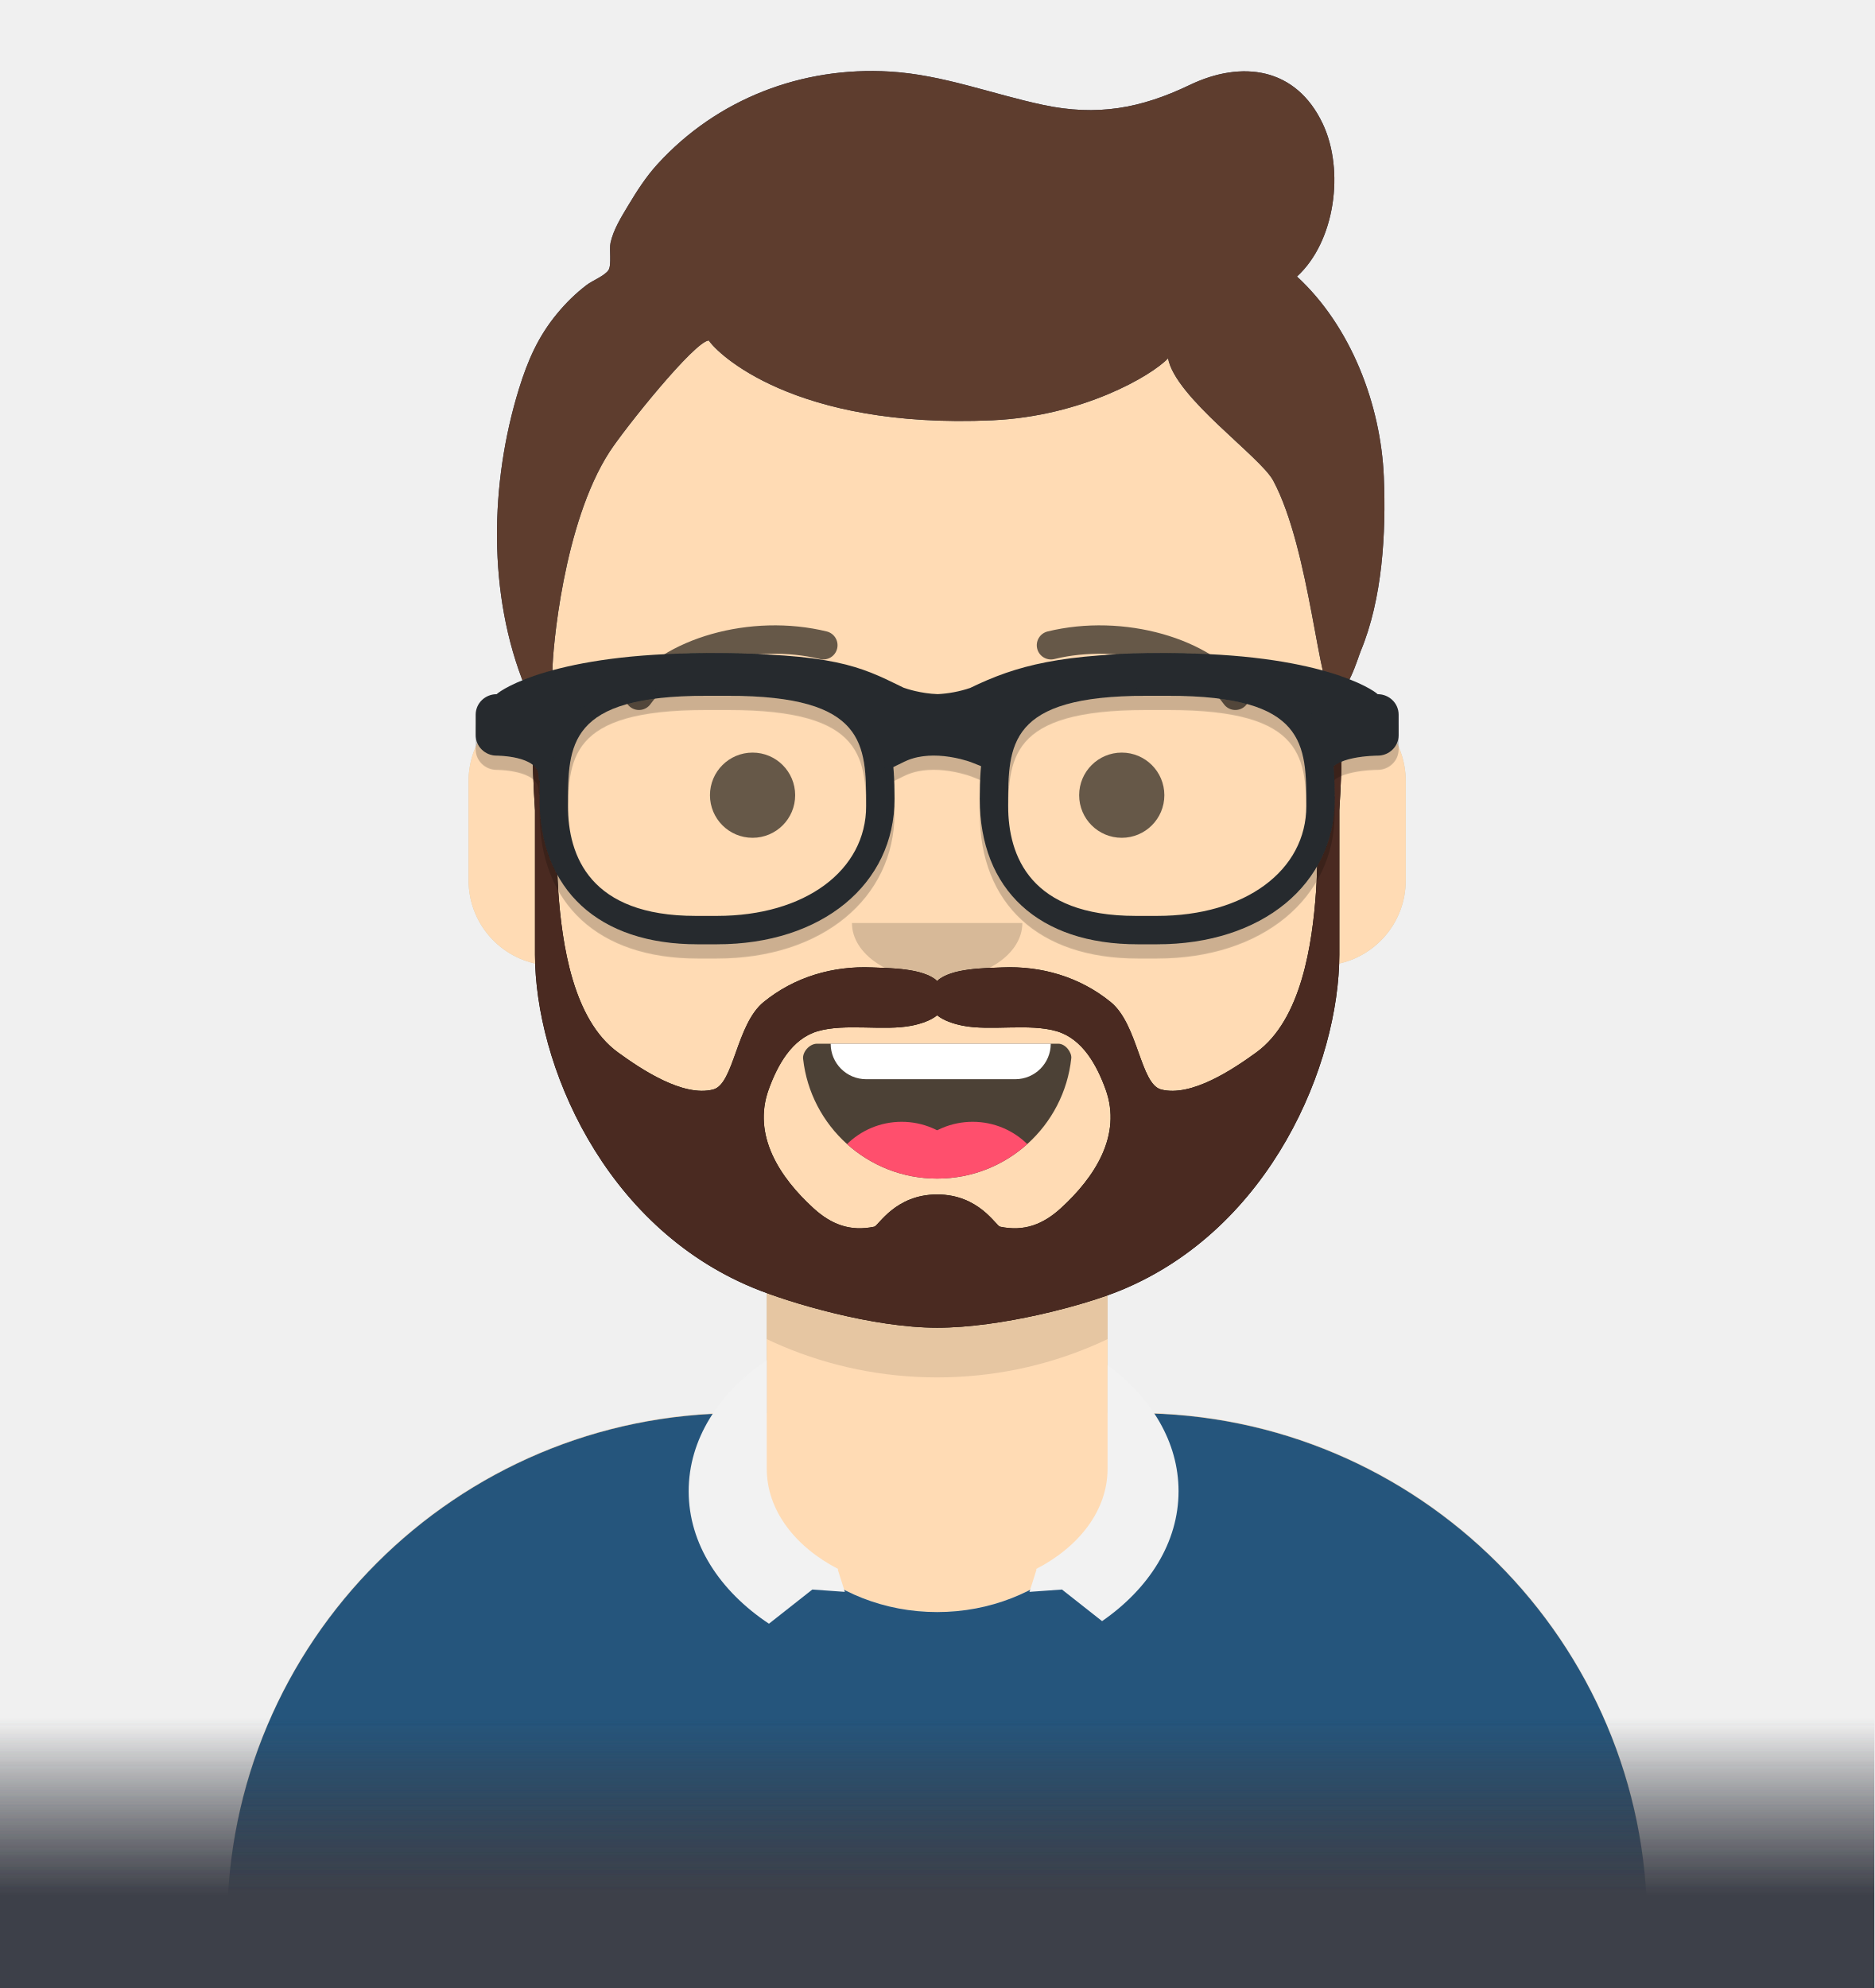
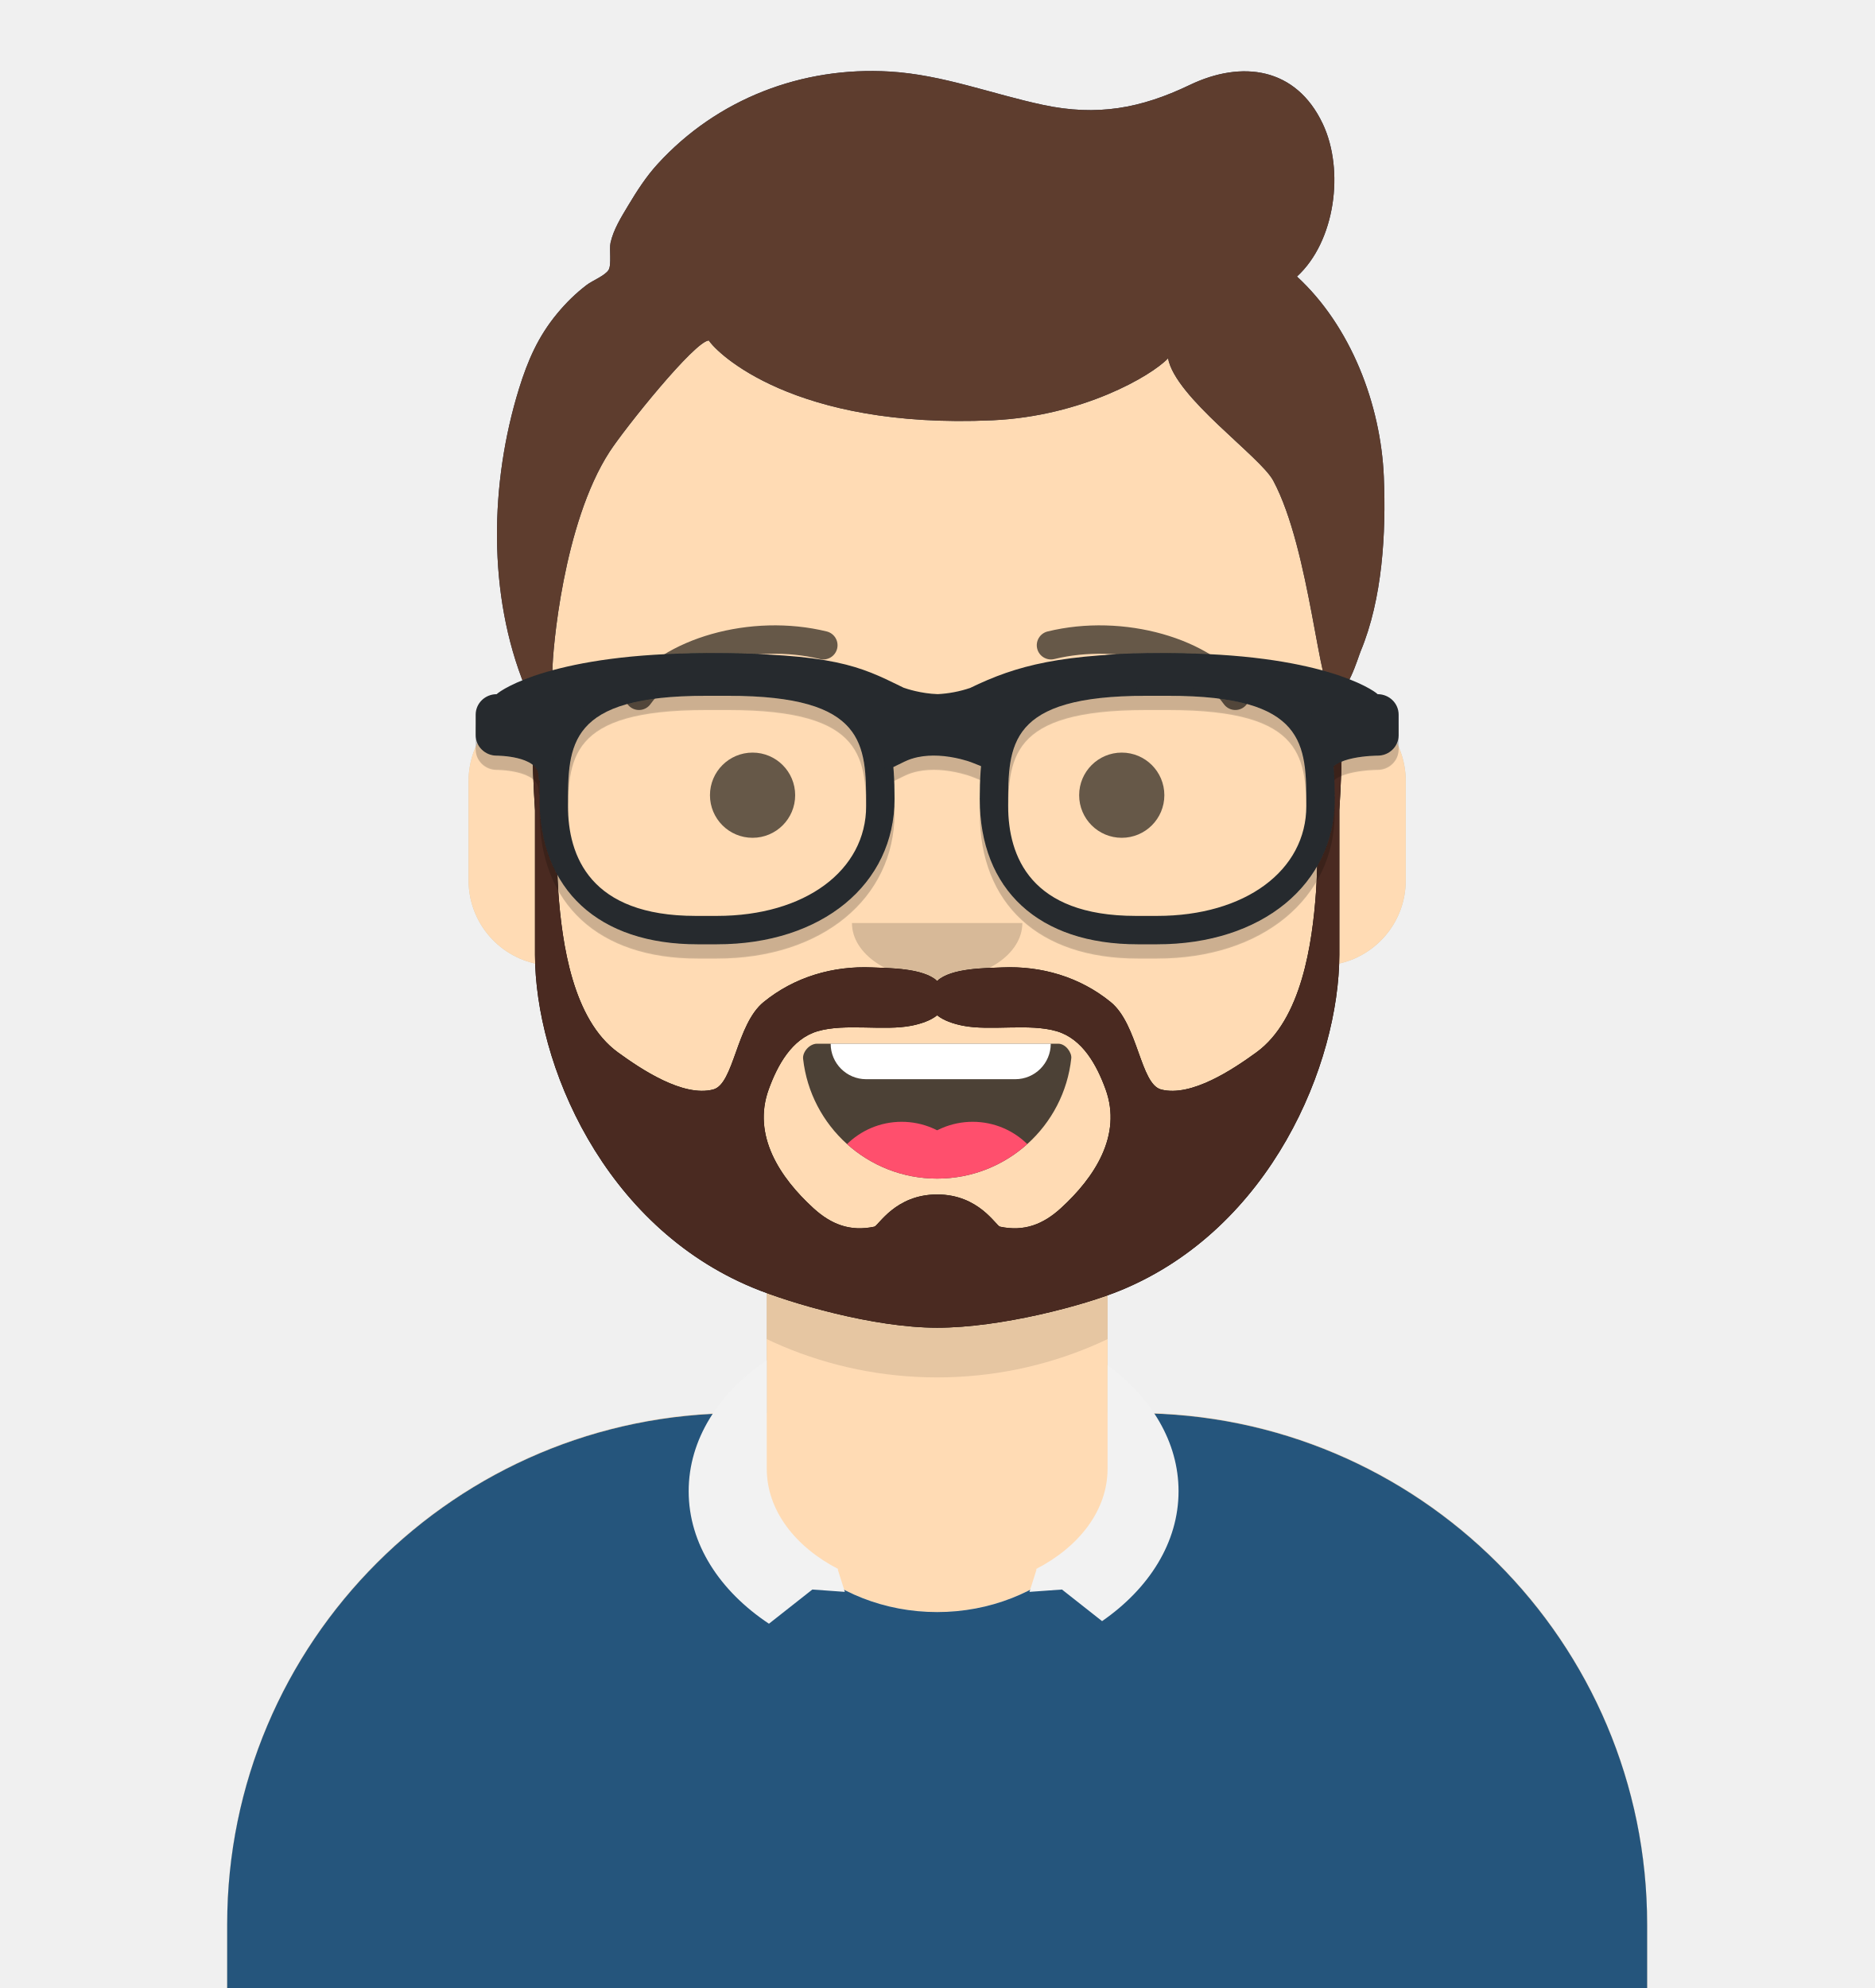
<svg xmlns="http://www.w3.org/2000/svg" xmlns:xlink="http://www.w3.org/1999/xlink" width="264" height="280" viewBox="0 0 264 280">
  <defs>
    <linearGradient id="n" x1="0" x2="0" y1="0" y2="1">
      <stop offset="0%" stop-color="#3C4048" stop-opacity="0" />
      <stop offset="50%" stop-color="#3C4048" />
      <stop offset="100%" stop-color="#3C4048" />
    </linearGradient>
    <path d="M124 144.611V163h4c39.765 0 72 32.235 72 72v9H0v-9c0-39.765 32.235-72 72-72h4v-18.389c-17.237-8.189-29.628-24.924-31.695-44.73C38.48 99.058 34 94.052 34 88V74c0-5.946 4.325-10.882 10-11.834V56c0-30.928 25.072-56 56-56s56 25.072 56 56v6.166c5.675.952 10 5.888 10 11.834v14c0 6.052-4.48 11.058-10.305 11.881-2.067 19.806-14.458 36.541-31.695 44.73" id="a" />
  </defs>
  <g fill="none" fill-rule="evenodd">
    <g />
    <g mask="url(#react-mask-5)">
      <g transform="translate(32 36)">
        <mask id="b" fill="#fff">
          <use xlink:href="#a" />
        </mask>
        <use fill="#D0C6AC" xlink:href="#a" />
        <g mask="url(#b)" fill="#FFDBB4">
          <path d="M0 0h264v280H0z" />
        </g>
        <path d="M156 79v23c0 30.928-25.072 56-56 56s-56-25.072-56-56V79v15c0 30.928 25.072 56 56 56s56-25.072 56-56z" fill-opacity=".1" fill="#000" mask="url(#b)" />
      </g>
      <g transform="translate(0 170)">
        <defs>
          <path d="M105.192 29.052H104c-39.765 0-72 32.235-72 72V110h200v-8.948c0-39.765-32.235-72-72-72h-1.192q.191 1.475.192 3c0 13.807-12.088 25-27 25s-27-11.193-27-25q0-1.525.192-3" id="c" />
        </defs>
        <mask id="d" fill="#fff">
          <use xlink:href="#c" />
        </mask>
        <use fill="#E6E6E6" xlink:href="#c" />
        <g mask="url(#d)" fill="#25557C">
          <path d="M0 0h264v110H0z" />
        </g>
        <path d="M156 22.28c6.182 4.555 10 10.826 10 17.748 0 7.205-4.137 13.705-10.771 18.3l-5.65-4.452-4.579.332 1-3.151-.078-.061C152.022 47.853 156 42.7 156 36.876zm-48-.709c-6.767 4.603-11 11.169-11 18.457 0 7.398 4.362 14.052 11.308 18.664l6.113-4.816 4.579.332-1-3.151.078-.061C111.978 47.853 108 42.7 108 36.876z" fill="#F2F2F2" />
      </g>
      <g fill="#000">
        <g transform="translate(78 134)">
          <defs>
            <path d="M35.118 15.128C36.176 24.62 44.226 32 54 32c9.804 0 17.874-7.426 18.892-16.96.082-.767-.775-2.04-1.85-2.04H37.088c-1.08 0-2.075 1.178-1.97 2.128" id="e" />
          </defs>
          <mask id="f" fill="#fff">
            <use xlink:href="#e" />
          </mask>
          <use fill-opacity=".7" xlink:href="#e" />
          <rect fill="#FFF" mask="url(#f)" x="39" y="2" width="31" height="16" rx="5" />
          <g mask="url(#f)" fill="#FF4F6D">
            <g transform="translate(38 24)">
              <circle cx="11" cy="11" r="11" />
              <circle cx="21" cy="11" r="11" />
            </g>
          </g>
        </g>
        <path d="M120 130c0 4.418 5.373 8 12 8s12-3.582 12-8" fill-opacity=".16" />
        <g transform="translate(76 90)" fill-opacity=".6">
          <circle cx="30" cy="22" r="6" />
          <circle cx="82" cy="22" r="6" />
        </g>
        <path d="M91.63 99.159c3.915-5.51 14.648-8.599 23.893-6.329a2 2 0 0 0 .954-3.884c-10.737-2.636-23.165.941-28.107 7.894a2 2 0 0 0 3.26 2.318m80.74.001c-3.915-5.51-14.648-8.598-23.893-6.328a2 2 0 0 1-.954-3.884c10.737-2.637 23.165.94 28.107 7.893a2 2 0 0 1-3.26 2.318" fill-rule="nonzero" fill-opacity=".6" />
      </g>
      <defs>
        <path id="g" d="M0 0h264v280H0z" />
        <path d="M183.68 38.949c5.406-4.95 6.707-14.987 3.638-21.5-3.769-7.995-11.417-8.997-18.746-5.48-6.908 3.315-13.057 4.419-20.622 2.813-7.258-1.541-14.144-4.26-21.647-4.706-12.325-.733-24.3 3.839-32.7 13.053-1.603 1.758-2.894 3.768-4.115 5.805-.976 1.63-2.077 3.38-2.493 5.258-.198.894.17 3.098-.275 3.83-.48.79-2.296 1.515-3.069 2.102-1.567 1.189-2.924 2.53-4.18 4.047-2.666 3.222-4.133 6.587-5.368 10.572-4.102 13.245-4.45 28.998.854 42.004.707 1.734 2.898 5.352 4.186 1.638.255-.734-.334-3.194-.333-3.935.005-2.72 1.506-20.729 8.047-30.817 2.13-3.284 11.973-15.58 13.984-15.68 1.065 1.693 11.88 12.51 39.942 11.242 12.662-.572 22.4-6.26 24.738-8.727 1.028 5.533 12.992 13.816 14.815 17.224 5.267 9.846 6.435 30.304 8.445 30.265s3.453-5.237 3.867-6.23c3.072-7.375 3.595-16.632 3.267-24.559-.427-10.202-4.638-21.226-12.235-28.22" id="k" />
      </defs>
      <mask id="h" fill="#fff">
        <use xlink:href="#g" />
      </mask>
      <g />
      <g mask="url(#h)">
        <g transform="translate(-1)">
          <g transform="translate(49 72)">
            <defs>
              <path d="M101.428 98.169c-2.513 2.294-5.19 3.325-8.575 2.604-.582-.124-2.957-4.538-8.853-4.538-5.897 0-8.27 4.414-8.853 4.538-3.385.721-6.062-.31-8.576-2.604-4.725-4.313-8.654-10.26-6.293-16.75 1.23-3.382 3.232-7.095 6.873-8.173 3.887-1.15 9.346-.002 13.264-.788 1.27-.254 2.656-.707 3.585-1.458.929.75 2.316 1.204 3.585 1.458 3.918.786 9.376-.362 13.264.788 3.64 1.078 5.642 4.79 6.873 8.173 2.361 6.49-1.568 12.437-6.294 16.75M140.081 26c-3.41 8.4-2.093 18.858-2.724 27.676-.513 7.167-2.02 17.91-8.384 22.539-3.255 2.367-9.179 6.345-13.431 5.235-2.927-.764-3.24-9.16-7.087-12.303-4.363-3.565-9.812-5.131-15.306-4.89-2.37.105-7.165.08-9.15 1.903-1.983-1.823-6.777-1.798-9.148-1.902-5.494-.242-10.943 1.324-15.306 4.889-3.847 3.143-4.16 11.54-7.087 12.303-4.252 1.11-10.176-2.868-13.431-5.235-6.365-4.63-7.87-15.372-8.384-22.54-.63-8.817.686-19.275-2.724-27.675-1.66 0-.565 16.129-.565 16.129v20.356c.032 15.288 9.581 38.17 30.754 46.908C63.286 111.53 75.015 115 84 115s20.714-3.14 25.892-5.277c21.173-8.737 30.722-31.95 30.754-47.238V42.13S141.74 26 140.081 26" id="i" />
            </defs>
            <mask id="j" fill="#fff">
              <use xlink:href="#i" />
            </mask>
            <use fill="#000" xlink:href="#i" />
            <g mask="url(#j)" fill="#4a2a21">
              <path d="M-32 0h264v244H-32z" />
            </g>
          </g>
          <mask id="l" fill="#fff">
            <use xlink:href="#k" />
          </mask>
          <use fill="#28354B" xlink:href="#k" />
          <g mask="url(#l)" fill="#5e3d2e">
            <path d="M0 0h264v280H0z" />
          </g>
          <g transform="translate(62 85)">
            <defs>
              <filter x="-.8%" y="-2.4%" width="101.5%" height="109.8%" filterUnits="objectBoundingBox" id="m">
                <feOffset dy="2" in="SourceAlpha" result="shadowOffsetOuter1" />
                <feColorMatrix values="0 0 0 0 0 0 0 0 0 0 0 0 0 0 0 0 0 0 0.2 0" in="shadowOffsetOuter1" result="shadowMatrixOuter1" />
                <feMerge>
                  <feMergeNode in="shadowMatrixOuter1" />
                  <feMergeNode in="SourceGraphic" />
                </feMerge>
              </filter>
            </defs>
            <g filter="url(#m)" transform="translate(6 7)" fill="#252C2F" fill-rule="nonzero">
              <path d="M34 41h-2.758C17.315 41 9 33.336 9 20.5 9 10.127 10.817 0 32.53 0h2.94C57.183 0 59 10.127 59 20.5 59 32.569 48.721 41 34 41M32.385 6C13 6 13 12.841 13 21.502 13 28.572 16.116 37 30.97 37H34c12.365 0 21-6.373 21-15.498C55 12.84 55 6 35.615 6zM96 41h-2.758C79.315 41 71 33.336 71 20.5 71 10.127 72.817 0 94.53 0h2.94C119.183 0 121 10.127 121 20.5 121 32.569 110.721 41 96 41M94.385 6C75 6 75 12.841 75 21.502 75 28.572 78.12 37 92.97 37H96c12.365 0 21-6.373 21-15.498C117 12.84 117 6 97.615 6z" />
              <path d="M2.955 5.772C3.645 5.096 11.21 0 32.5 0c17.851 0 21.63 1.853 27.35 4.652l.419.207c.398.14 2.431.83 4.81.907a17 17 0 0 0 4.563-.869C76.17 1.722 82.562 0 97.5 0c21.29 0 28.854 5.096 29.545 5.772 1.634 0 2.955 1.29 2.955 2.885v2.886c0 1.596-1.32 2.886-2.955 2.886 0 0-6.901 0-6.901 2.886 0 2.885-1.962-4.176-1.962-5.772v-2.81c-3.603-1.38-10.054-3.947-20.682-3.947-11.842 0-17.739 2.1-22.798 4.185l.057.137-.003 1.986-2.217 5.35L69.8 15.36c-.244-.097-.772-.27-1.504-.451-2.04-.503-4.137-.656-5.992-.276q-1.021.21-1.891.633l-2.643 1.29-2.643-5.16.117-2.295.08-.195c-4.362-2.033-8.385-4.12-22.824-4.12-10.628 0-17.078 2.565-20.682 3.944v2.812c0 1.596-2.954 8.657-2.954 5.772 0-2.886-5.91-2.886-5.91-2.886-1.63 0-2.954-1.29-2.954-2.886V8.657c0-1.595 1.324-2.885 2.955-2.885" />
-               <path fill="url(#n)" d="M-100 150h300v50h-300z" />
            </g>
          </g>
        </g>
      </g>
    </g>
  </g>
</svg>
